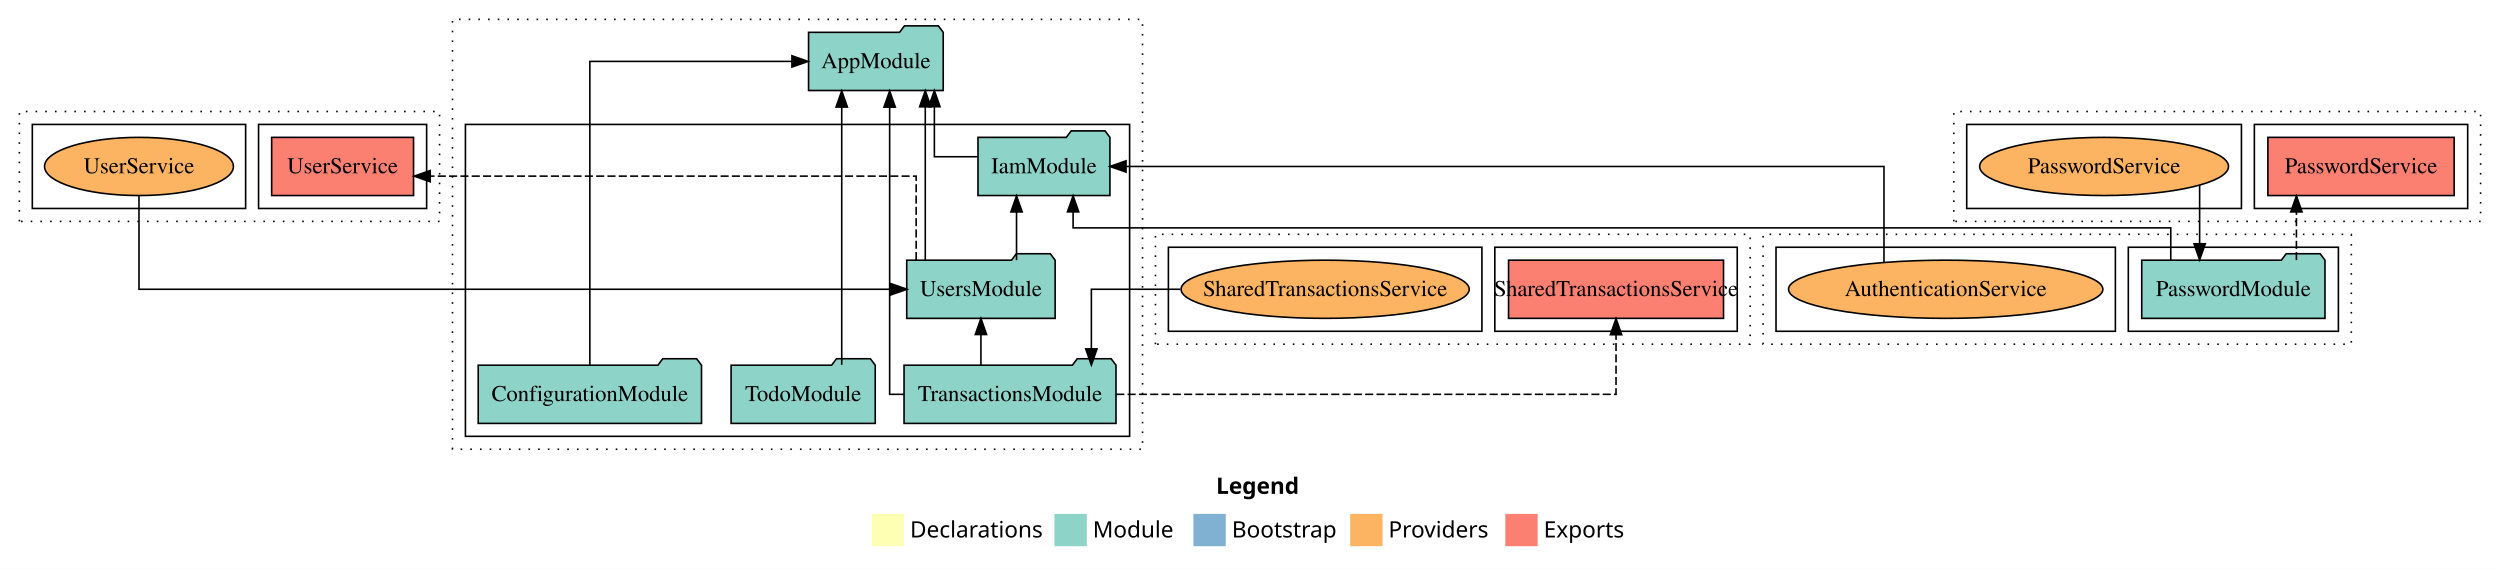
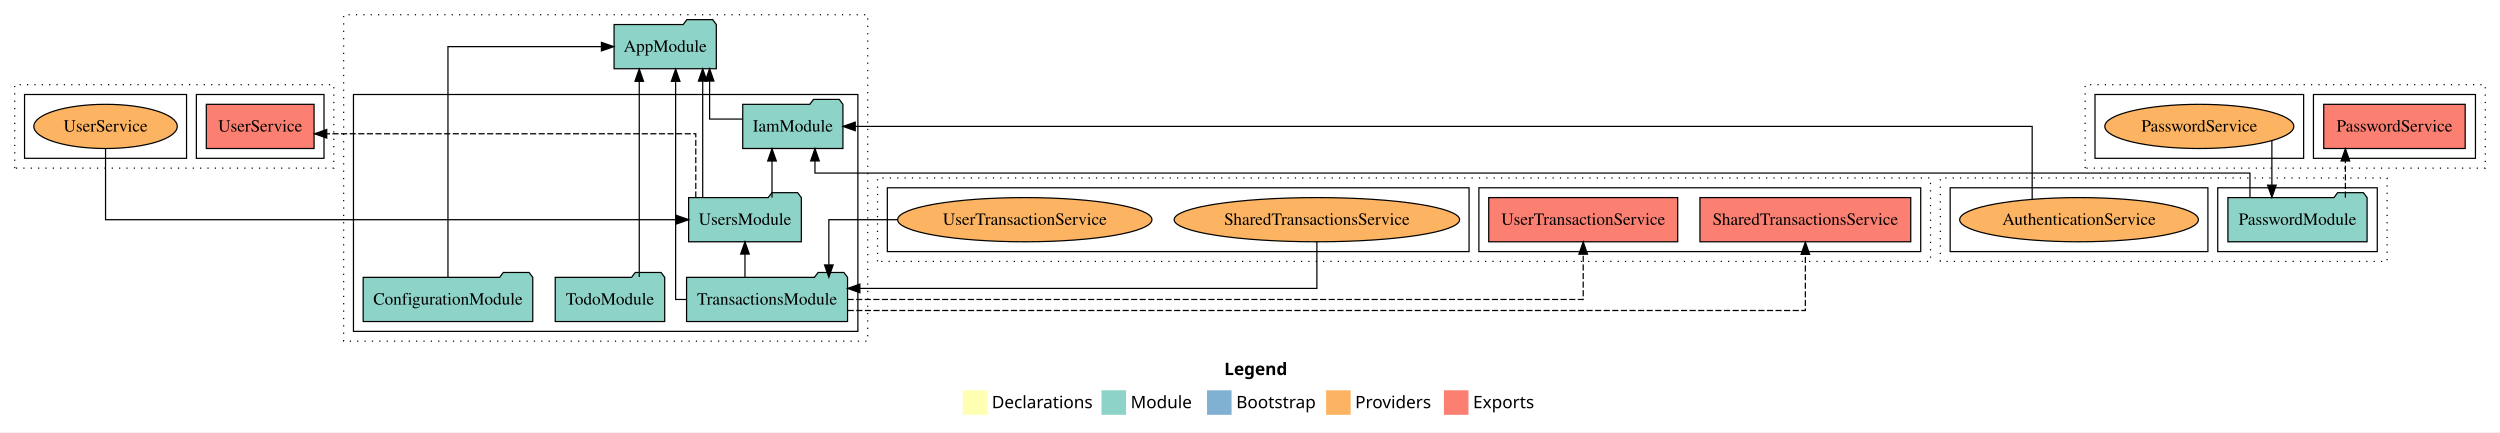
- <svg xmlns="http://www.w3.org/2000/svg" width="1547pt" height="352pt" viewBox="0.00 0.00 1547.00 352.00">
+ <svg xmlns="http://www.w3.org/2000/svg" width="2037pt" height="352pt" viewBox="0.00 0.00 2037.00 352.00">
  <g id="graph0" class="graph" transform="scale(1 1) rotate(0) translate(4 348)">
-     <polygon fill="white" stroke="transparent" points="-4,4 -4,-348 1543,-348 1543,4 -4,4" />
-     <text text-anchor="start" x="748.51" y="-42.4" font-family="Times-12" font-weight="bold" font-size="14.00">Legend</text>
-     <polygon fill="#ffffb3" stroke="transparent" points="535.5,-10 535.5,-30 555.5,-30 555.5,-10 535.5,-10" />
-     <text text-anchor="start" x="559.13" y="-15.4" font-family="Times-12" font-size="14.00">  Declarations</text>
-     <polygon fill="#8dd3c7" stroke="transparent" points="648.5,-10 648.5,-30 668.5,-30 668.5,-10 648.5,-10" />
-     <text text-anchor="start" x="672.23" y="-15.4" font-family="Times-12" font-size="14.00">  Module</text>
-     <polygon fill="#80b1d3" stroke="transparent" points="734.5,-10 734.5,-30 754.5,-30 754.5,-10 734.5,-10" />
-     <text text-anchor="start" x="758.28" y="-15.4" font-family="Times-12" font-size="14.00">  Bootstrap</text>
-     <polygon fill="#fdb462" stroke="transparent" points="831.5,-10 831.5,-30 851.5,-30 851.5,-10 831.5,-10" />
-     <text text-anchor="start" x="855.17" y="-15.4" font-family="Times-12" font-size="14.00">  Providers</text>
-     <polygon fill="#fb8072" stroke="transparent" points="927.5,-10 927.5,-30 947.5,-30 947.5,-10 927.5,-10" />
-     <text text-anchor="start" x="951.23" y="-15.4" font-family="Times-12" font-size="14.00">  Exports</text>
+     <polygon fill="white" stroke="transparent" points="-4,4 -4,-348 2033,-348 2033,4 -4,4" />
+     <text text-anchor="start" x="993.51" y="-42.4" font-family="Times-12" font-weight="bold" font-size="14.00">Legend</text>
+     <polygon fill="#ffffb3" stroke="transparent" points="780.5,-10 780.5,-30 800.5,-30 800.5,-10 780.5,-10" />
+     <text text-anchor="start" x="804.13" y="-15.4" font-family="Times-12" font-size="14.00">  Declarations</text>
+     <polygon fill="#8dd3c7" stroke="transparent" points="893.5,-10 893.5,-30 913.5,-30 913.5,-10 893.5,-10" />
+     <text text-anchor="start" x="917.23" y="-15.4" font-family="Times-12" font-size="14.00">  Module</text>
+     <polygon fill="#80b1d3" stroke="transparent" points="979.5,-10 979.5,-30 999.5,-30 999.5,-10 979.5,-10" />
+     <text text-anchor="start" x="1003.28" y="-15.4" font-family="Times-12" font-size="14.00">  Bootstrap</text>
+     <polygon fill="#fdb462" stroke="transparent" points="1076.5,-10 1076.5,-30 1096.5,-30 1096.5,-10 1076.5,-10" />
+     <text text-anchor="start" x="1100.17" y="-15.4" font-family="Times-12" font-size="14.00">  Providers</text>
+     <polygon fill="#fb8072" stroke="transparent" points="1172.5,-10 1172.5,-30 1192.5,-30 1192.5,-10 1172.5,-10" />
+     <text text-anchor="start" x="1196.23" y="-15.4" font-family="Times-12" font-size="14.00">  Exports</text>
    <g id="clust1" class="cluster">
      <polygon fill="none" stroke="black" stroke-dasharray="1,5" points="276,-70 276,-336 703,-336 703,-70 276,-70" />
    </g>
    <g id="clust3" class="cluster">
      <polygon fill="none" stroke="black" points="284,-78 284,-271 695,-271 695,-78 284,-78" />
    </g>
    <g id="clust13" class="cluster">
-       <polygon fill="none" stroke="black" stroke-dasharray="1,5" points="1087,-135 1087,-203 1451,-203 1451,-135 1087,-135" />
+       <polygon fill="none" stroke="black" stroke-dasharray="1,5" points="1577,-135 1577,-203 1941,-203 1941,-135 1577,-135" />
    </g>
    <g id="clust15" class="cluster">
-       <polygon fill="none" stroke="black" points="1313,-143 1313,-195 1443,-195 1443,-143 1313,-143" />
+       <polygon fill="none" stroke="black" points="1803,-143 1803,-195 1933,-195 1933,-143 1803,-143" />
    </g>
    <g id="clust18" class="cluster">
-       <polygon fill="none" stroke="black" points="1095,-143 1095,-195 1305,-195 1305,-143 1095,-143" />
+       <polygon fill="none" stroke="black" points="1585,-143 1585,-195 1795,-195 1795,-143 1585,-143" />
    </g>
    <g id="clust19" class="cluster">
-       <polygon fill="none" stroke="black" stroke-dasharray="1,5" points="1205,-211 1205,-279 1531,-279 1531,-211 1205,-211" />
+       <polygon fill="none" stroke="black" stroke-dasharray="1,5" points="1695,-211 1695,-279 2021,-279 2021,-211 1695,-211" />
    </g>
    <g id="clust22" class="cluster">
-       <polygon fill="none" stroke="black" points="1391,-219 1391,-271 1523,-271 1523,-219 1391,-219" />
+       <polygon fill="none" stroke="black" points="1881,-219 1881,-271 2013,-271 2013,-219 1881,-219" />
    </g>
    <g id="clust24" class="cluster">
-       <polygon fill="none" stroke="black" points="1213,-219 1213,-271 1383,-271 1383,-219 1213,-219" />
+       <polygon fill="none" stroke="black" points="1703,-219 1703,-271 1873,-271 1873,-219 1703,-219" />
    </g>
    <g id="clust31" class="cluster">
-       <polygon fill="none" stroke="black" stroke-dasharray="1,5" points="711,-135 711,-203 1079,-203 1079,-135 711,-135" />
+       <polygon fill="none" stroke="black" stroke-dasharray="1,5" points="711,-135 711,-203 1569,-203 1569,-135 711,-135" />
    </g>
    <g id="clust34" class="cluster">
-       <polygon fill="none" stroke="black" points="921,-143 921,-195 1071,-195 1071,-143 921,-143" />
+       <polygon fill="none" stroke="black" points="1201,-143 1201,-195 1561,-195 1561,-143 1201,-143" />
    </g>
    <g id="clust36" class="cluster">
-       <polygon fill="none" stroke="black" points="719,-143 719,-195 913,-195 913,-143 719,-143" />
+       <polygon fill="none" stroke="black" points="719,-143 719,-195 1193,-195 1193,-143 719,-143" />
    </g>
    <g id="clust37" class="cluster">
      <polygon fill="none" stroke="black" stroke-dasharray="1,5" points="8,-211 8,-279 268,-279 268,-211 8,-211" />
    </g>
    <g id="clust40" class="cluster">
      <polygon fill="none" stroke="black" points="156,-219 156,-271 260,-271 260,-219 156,-219" />
    </g>
    <g id="clust42" class="cluster">
      <polygon fill="none" stroke="black" points="16,-219 16,-271 148,-271 148,-219 16,-219" />
    </g>
    <g id="node1" class="node">
      <polygon fill="#8dd3c7" stroke="black" points="430.09,-122 427.09,-126 406.09,-126 403.09,-122 291.91,-122 291.91,-86 430.09,-86 430.09,-122" />
      <text text-anchor="middle" x="361" y="-99.8" font-family="Times,serif" font-size="14.00">ConfigurationModule</text>
    </g>
    <g id="node6" class="node">
      <polygon fill="#8dd3c7" stroke="black" points="579.66,-328 576.66,-332 555.66,-332 552.66,-328 496.34,-328 496.34,-292 579.66,-292 579.66,-328" />
      <text text-anchor="middle" x="538" y="-305.8" font-family="Times,serif" font-size="14.00">AppModule</text>
    </g>
    <g id="edge1" class="edge">
      <path fill="none" stroke="black" d="M361,-122.28C361,-172.7 361,-310 361,-310 361,-310 486.05,-310 486.05,-310" />
      <polygon fill="black" stroke="black" points="486.05,-313.5 496.05,-310 486.05,-306.5 486.05,-313.5" />
    </g>
    <g id="node2" class="node">
      <polygon fill="#8dd3c7" stroke="black" points="682.82,-263 679.82,-267 658.82,-267 655.82,-263 601.18,-263 601.18,-227 682.82,-227 682.82,-263" />
      <text text-anchor="middle" x="642" y="-240.8" font-family="Times,serif" font-size="14.00">IamModule</text>
    </g>
    <g id="edge2" class="edge">
      <path fill="none" stroke="black" d="M600.99,-251C586.71,-251 574.19,-251 574.19,-251 574.19,-251 574.19,-281.98 574.19,-281.98" />
      <polygon fill="black" stroke="black" points="570.69,-281.98 574.19,-291.98 577.69,-281.98 570.69,-281.98" />
    </g>
    <g id="node3" class="node">
      <polygon fill="#8dd3c7" stroke="black" points="537.6,-122 534.6,-126 513.6,-126 510.6,-122 448.4,-122 448.4,-86 537.6,-86 537.6,-122" />
      <text text-anchor="middle" x="493" y="-99.8" font-family="Times,serif" font-size="14.00">TodoModule</text>
    </g>
    <g id="edge3" class="edge">
      <path fill="none" stroke="black" d="M516.86,-122.28C516.86,-122.28 516.86,-281.76 516.86,-281.76" />
      <polygon fill="black" stroke="black" points="513.36,-281.76 516.86,-291.76 520.36,-281.76 513.36,-281.76" />
    </g>
    <g id="node4" class="node">
      <polygon fill="#8dd3c7" stroke="black" points="686.58,-122 683.58,-126 662.58,-126 659.58,-122 555.42,-122 555.42,-86 686.58,-86 686.58,-122" />
      <text text-anchor="middle" x="621" y="-99.8" font-family="Times,serif" font-size="14.00">TransactionsModule</text>
    </g>
    <g id="node5" class="node">
      <polygon fill="#8dd3c7" stroke="black" points="648.92,-187 645.92,-191 624.92,-191 621.92,-187 557.08,-187 557.08,-151 648.92,-151 648.92,-187" />
      <text text-anchor="middle" x="603" y="-164.8" font-family="Times,serif" font-size="14.00">UsersModule</text>
    </g>
-     <g id="edge13" class="edge">
+     <g id="edge15" class="edge">
      <path fill="none" stroke="black" d="M603,-122.11C603,-122.11 603,-140.99 603,-140.99" />
      <polygon fill="black" stroke="black" points="599.5,-140.99 603,-150.99 606.5,-140.99 599.5,-140.99" />
    </g>
    <g id="edge4" class="edge">
      <path fill="none" stroke="black" d="M555.34,-104C549.94,-104 546.51,-104 546.51,-104 546.51,-104 546.51,-281.72 546.51,-281.72" />
      <polygon fill="black" stroke="black" points="543.01,-281.72 546.51,-291.72 550.01,-281.72 543.01,-281.72" />
    </g>
    <g id="node11" class="node">
-       <polygon fill="#fb8072" stroke="black" points="1062.51,-187 929.49,-187 929.49,-151 1062.51,-151 1062.51,-187" />
-       <text text-anchor="middle" x="996" y="-164.8" font-family="Times,serif" font-size="14.00">SharedTransactionsService </text>
+       <polygon fill="#fb8072" stroke="black" points="1552.88,-187 1381.12,-187 1381.12,-151 1552.88,-151 1552.88,-187" />
+       <text text-anchor="middle" x="1467" y="-164.8" font-family="Times,serif" font-size="14.00">SharedTransactionsService </text>
    </g>
    <g id="edge11" class="edge">
-       <path fill="none" stroke="black" stroke-dasharray="5,2" d="M686.75,-104C794.3,-104 996,-104 996,-104 996,-104 996,-140.89 996,-140.89" />
-       <polygon fill="black" stroke="black" points="992.5,-140.89 996,-150.89 999.5,-140.89 992.5,-140.89" />
+       <path fill="none" stroke="black" stroke-dasharray="5,2" d="M686.68,-95C885.45,-95 1467,-95 1467,-95 1467,-95 1467,-140.71 1467,-140.71" />
+       <polygon fill="black" stroke="black" points="1463.5,-140.71 1467,-150.71 1470.5,-140.71 1463.5,-140.71" />
+     </g>
+     <g id="node12" class="node">
+       <polygon fill="#fb8072" stroke="black" points="1362.99,-187 1209.01,-187 1209.01,-151 1362.99,-151 1362.99,-187" />
+       <text text-anchor="middle" x="1286" y="-164.8" font-family="Times,serif" font-size="14.00">UserTransactionService </text>
+     </g>
+     <g id="edge12" class="edge">
+       <path fill="none" stroke="black" stroke-dasharray="5,2" d="M686.58,-104C854.35,-104 1286,-104 1286,-104 1286,-104 1286,-140.89 1286,-140.89" />
+       <polygon fill="black" stroke="black" points="1282.5,-140.89 1286,-150.89 1289.5,-140.89 1282.5,-140.89" />
    </g>
    <g id="edge7" class="edge">
      <path fill="none" stroke="black" d="M625.03,-187.01C625.03,-187.01 625.03,-216.85 625.03,-216.85" />
      <polygon fill="black" stroke="black" points="621.53,-216.85 625.03,-226.85 628.53,-216.85 621.53,-216.85" />
    </g>
    <g id="edge5" class="edge">
      <path fill="none" stroke="black" d="M568.56,-187.14C568.56,-187.14 568.56,-281.93 568.56,-281.93" />
      <polygon fill="black" stroke="black" points="565.06,-281.92 568.56,-291.93 572.06,-281.93 565.06,-281.92" />
    </g>
-     <g id="node13" class="node">
+     <g id="node15" class="node">
      <polygon fill="#fb8072" stroke="black" points="251.9,-263 164.1,-263 164.1,-227 251.9,-227 251.9,-263" />
      <text text-anchor="middle" x="208" y="-240.8" font-family="Times,serif" font-size="14.00">UserService </text>
    </g>
-     <g id="edge14" class="edge">
+     <g id="edge16" class="edge">
      <path fill="none" stroke="black" stroke-dasharray="5,2" d="M562.92,-187.03C562.92,-207.77 562.92,-239 562.92,-239 562.92,-239 262.23,-239 262.23,-239" />
      <polygon fill="black" stroke="black" points="262.23,-235.5 252.23,-239 262.23,-242.5 262.23,-235.5" />
    </g>
    <g id="node7" class="node">
-       <polygon fill="#8dd3c7" stroke="black" points="1434.7,-187 1431.7,-191 1410.7,-191 1407.7,-187 1321.3,-187 1321.3,-151 1434.7,-151 1434.7,-187" />
-       <text text-anchor="middle" x="1378" y="-164.8" font-family="Times,serif" font-size="14.00">PasswordModule</text>
+       <polygon fill="#8dd3c7" stroke="black" points="1924.7,-187 1921.7,-191 1900.7,-191 1897.7,-187 1811.3,-187 1811.3,-151 1924.7,-151 1924.7,-187" />
+       <text text-anchor="middle" x="1868" y="-164.8" font-family="Times,serif" font-size="14.00">PasswordModule</text>
    </g>
    <g id="edge6" class="edge">
-       <path fill="none" stroke="black" d="M1339.27,-187.11C1339.27,-196.9 1339.27,-207 1339.27,-207 1339.27,-207 660.03,-207 660.03,-207 660.03,-207 660.03,-216.89 660.03,-216.89" />
+       <path fill="none" stroke="black" d="M1829.27,-187.11C1829.27,-196.9 1829.27,-207 1829.27,-207 1829.27,-207 660.03,-207 660.03,-207 660.03,-207 660.03,-216.89 660.03,-216.89" />
      <polygon fill="black" stroke="black" points="656.53,-216.89 660.03,-226.89 663.53,-216.89 656.53,-216.89" />
    </g>
    <g id="node9" class="node">
-       <polygon fill="#fb8072" stroke="black" points="1514.63,-263 1399.37,-263 1399.37,-227 1514.63,-227 1514.63,-263" />
-       <text text-anchor="middle" x="1457" y="-240.8" font-family="Times,serif" font-size="14.00">PasswordService </text>
+       <polygon fill="#fb8072" stroke="black" points="2004.63,-263 1889.37,-263 1889.37,-227 2004.63,-227 2004.63,-263" />
+       <text text-anchor="middle" x="1947" y="-240.8" font-family="Times,serif" font-size="14.00">PasswordService </text>
    </g>
    <g id="edge9" class="edge">
-       <path fill="none" stroke="black" stroke-dasharray="5,2" d="M1417.02,-187.01C1417.02,-187.01 1417.02,-216.85 1417.02,-216.85" />
-       <polygon fill="black" stroke="black" points="1413.52,-216.85 1417.02,-226.85 1420.52,-216.85 1413.52,-216.85" />
+       <path fill="none" stroke="black" stroke-dasharray="5,2" d="M1907.02,-187.01C1907.02,-187.01 1907.02,-216.85 1907.02,-216.85" />
+       <polygon fill="black" stroke="black" points="1903.52,-216.85 1907.02,-226.85 1910.52,-216.85 1903.52,-216.85" />
    </g>
    <g id="node8" class="node">
-       <ellipse fill="#fdb462" stroke="black" cx="1200" cy="-169" rx="97.27" ry="18" />
-       <text text-anchor="middle" x="1200" y="-164.8" font-family="Times,serif" font-size="14.00">AuthenticationService</text>
+       <ellipse fill="#fdb462" stroke="black" cx="1690" cy="-169" rx="97.27" ry="18" />
+       <text text-anchor="middle" x="1690" y="-164.8" font-family="Times,serif" font-size="14.00">AuthenticationService</text>
    </g>
    <g id="edge8" class="edge">
-       <path fill="none" stroke="black" d="M1161.81,-185.87C1161.81,-208.26 1161.81,-245 1161.81,-245 1161.81,-245 692.79,-245 692.79,-245" />
-       <polygon fill="black" stroke="black" points="692.79,-241.5 682.79,-245 692.79,-248.5 692.79,-241.5" />
+       <path fill="none" stroke="black" d="M1651.81,-185.87C1651.81,-208.26 1651.81,-245 1651.81,-245 1651.81,-245 692.84,-245 692.84,-245" />
+       <polygon fill="black" stroke="black" points="692.84,-241.5 682.84,-245 692.84,-248.5 692.84,-241.5" />
    </g>
    <g id="node10" class="node">
-       <ellipse fill="#fdb462" stroke="black" cx="1298" cy="-245" rx="77" ry="18" />
-       <text text-anchor="middle" x="1298" y="-240.8" font-family="Times,serif" font-size="14.00">PasswordService</text>
+       <ellipse fill="#fdb462" stroke="black" cx="1788" cy="-245" rx="77" ry="18" />
+       <text text-anchor="middle" x="1788" y="-240.8" font-family="Times,serif" font-size="14.00">PasswordService</text>
    </g>
    <g id="edge10" class="edge">
-       <path fill="none" stroke="black" d="M1357.13,-233.46C1357.13,-233.46 1357.13,-197.17 1357.13,-197.17" />
-       <polygon fill="black" stroke="black" points="1360.63,-197.17 1357.13,-187.17 1353.63,-197.17 1360.63,-197.17" />
+       <path fill="none" stroke="black" d="M1847.13,-233.46C1847.13,-233.46 1847.13,-197.17 1847.13,-197.17" />
+       <polygon fill="black" stroke="black" points="1850.63,-197.17 1847.13,-187.17 1843.63,-197.17 1850.63,-197.17" />
    </g>
-     <g id="node12" class="node">
-       <ellipse fill="#fdb462" stroke="black" cx="816" cy="-169" rx="89.16" ry="18" />
-       <text text-anchor="middle" x="816" y="-164.8" font-family="Times,serif" font-size="14.00">SharedTransactionsService</text>
+     <g id="node13" class="node">
+       <ellipse fill="#fdb462" stroke="black" cx="1069" cy="-169" rx="116.29" ry="18" />
+       <text text-anchor="middle" x="1069" y="-164.8" font-family="Times,serif" font-size="14.00">SharedTransactionsService</text>
    </g>
-     <g id="edge12" class="edge">
-       <path fill="none" stroke="black" d="M726.44,-169C696.85,-169 671.34,-169 671.34,-169 671.34,-169 671.34,-132.11 671.34,-132.11" />
+     <g id="edge13" class="edge">
+       <path fill="none" stroke="black" d="M1069,-150.97C1069,-134.6 1069,-113 1069,-113 1069,-113 696.62,-113 696.62,-113" />
+       <polygon fill="black" stroke="black" points="696.62,-109.5 686.62,-113 696.62,-116.5 696.62,-109.5" />
+     </g>
+     <g id="node14" class="node">
+       <ellipse fill="#fdb462" stroke="black" cx="831" cy="-169" rx="103.61" ry="18" />
+       <text text-anchor="middle" x="831" y="-164.8" font-family="Times,serif" font-size="14.00">UserTransactionService</text>
+     </g>
+     <g id="edge14" class="edge">
+       <path fill="none" stroke="black" d="M727.18,-169C696.69,-169 671.34,-169 671.34,-169 671.34,-169 671.34,-132.11 671.34,-132.11" />
      <polygon fill="black" stroke="black" points="674.84,-132.11 671.34,-122.11 667.84,-132.11 674.84,-132.11" />
    </g>
-     <g id="node14" class="node">
+     <g id="node16" class="node">
      <ellipse fill="#fdb462" stroke="black" cx="82" cy="-245" rx="58.44" ry="18" />
      <text text-anchor="middle" x="82" y="-240.8" font-family="Times,serif" font-size="14.00">UserService</text>
    </g>
-     <g id="edge15" class="edge">
+     <g id="edge17" class="edge">
      <path fill="none" stroke="black" d="M82,-226.99C82,-204.51 82,-169 82,-169 82,-169 547.22,-169 547.22,-169" />
      <polygon fill="black" stroke="black" points="547.22,-172.5 557.22,-169 547.22,-165.5 547.22,-172.5" />
    </g>
  </g>
</svg>
